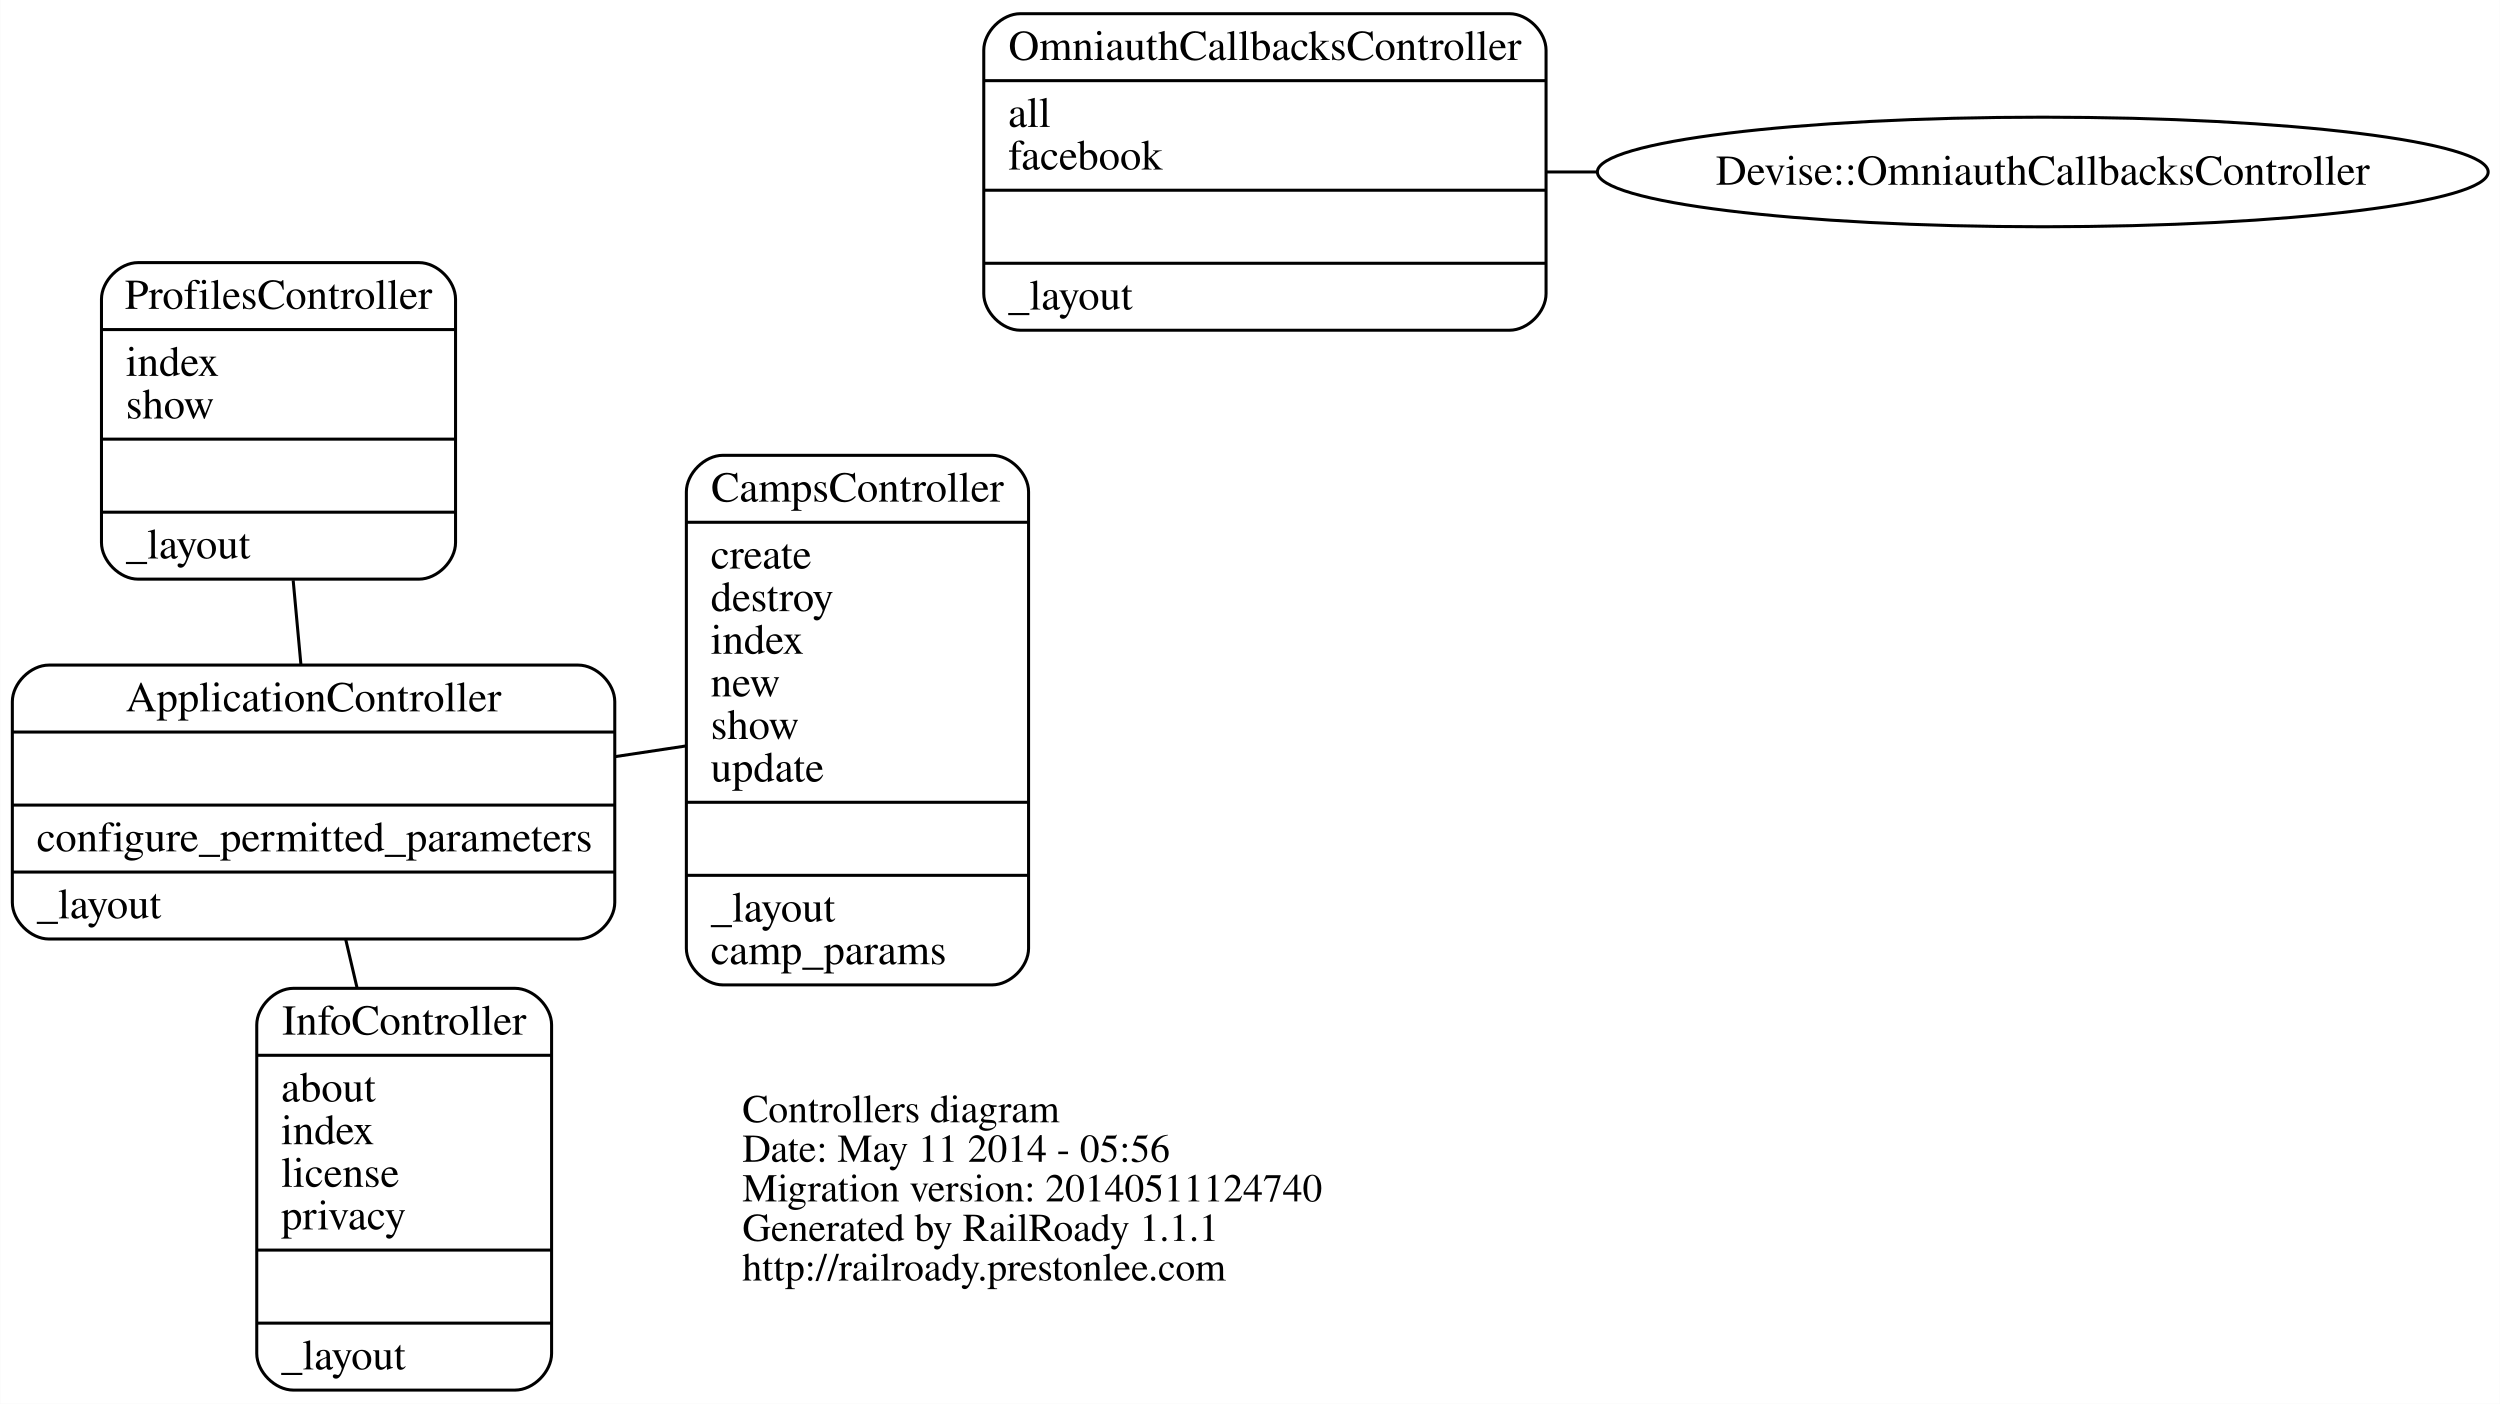
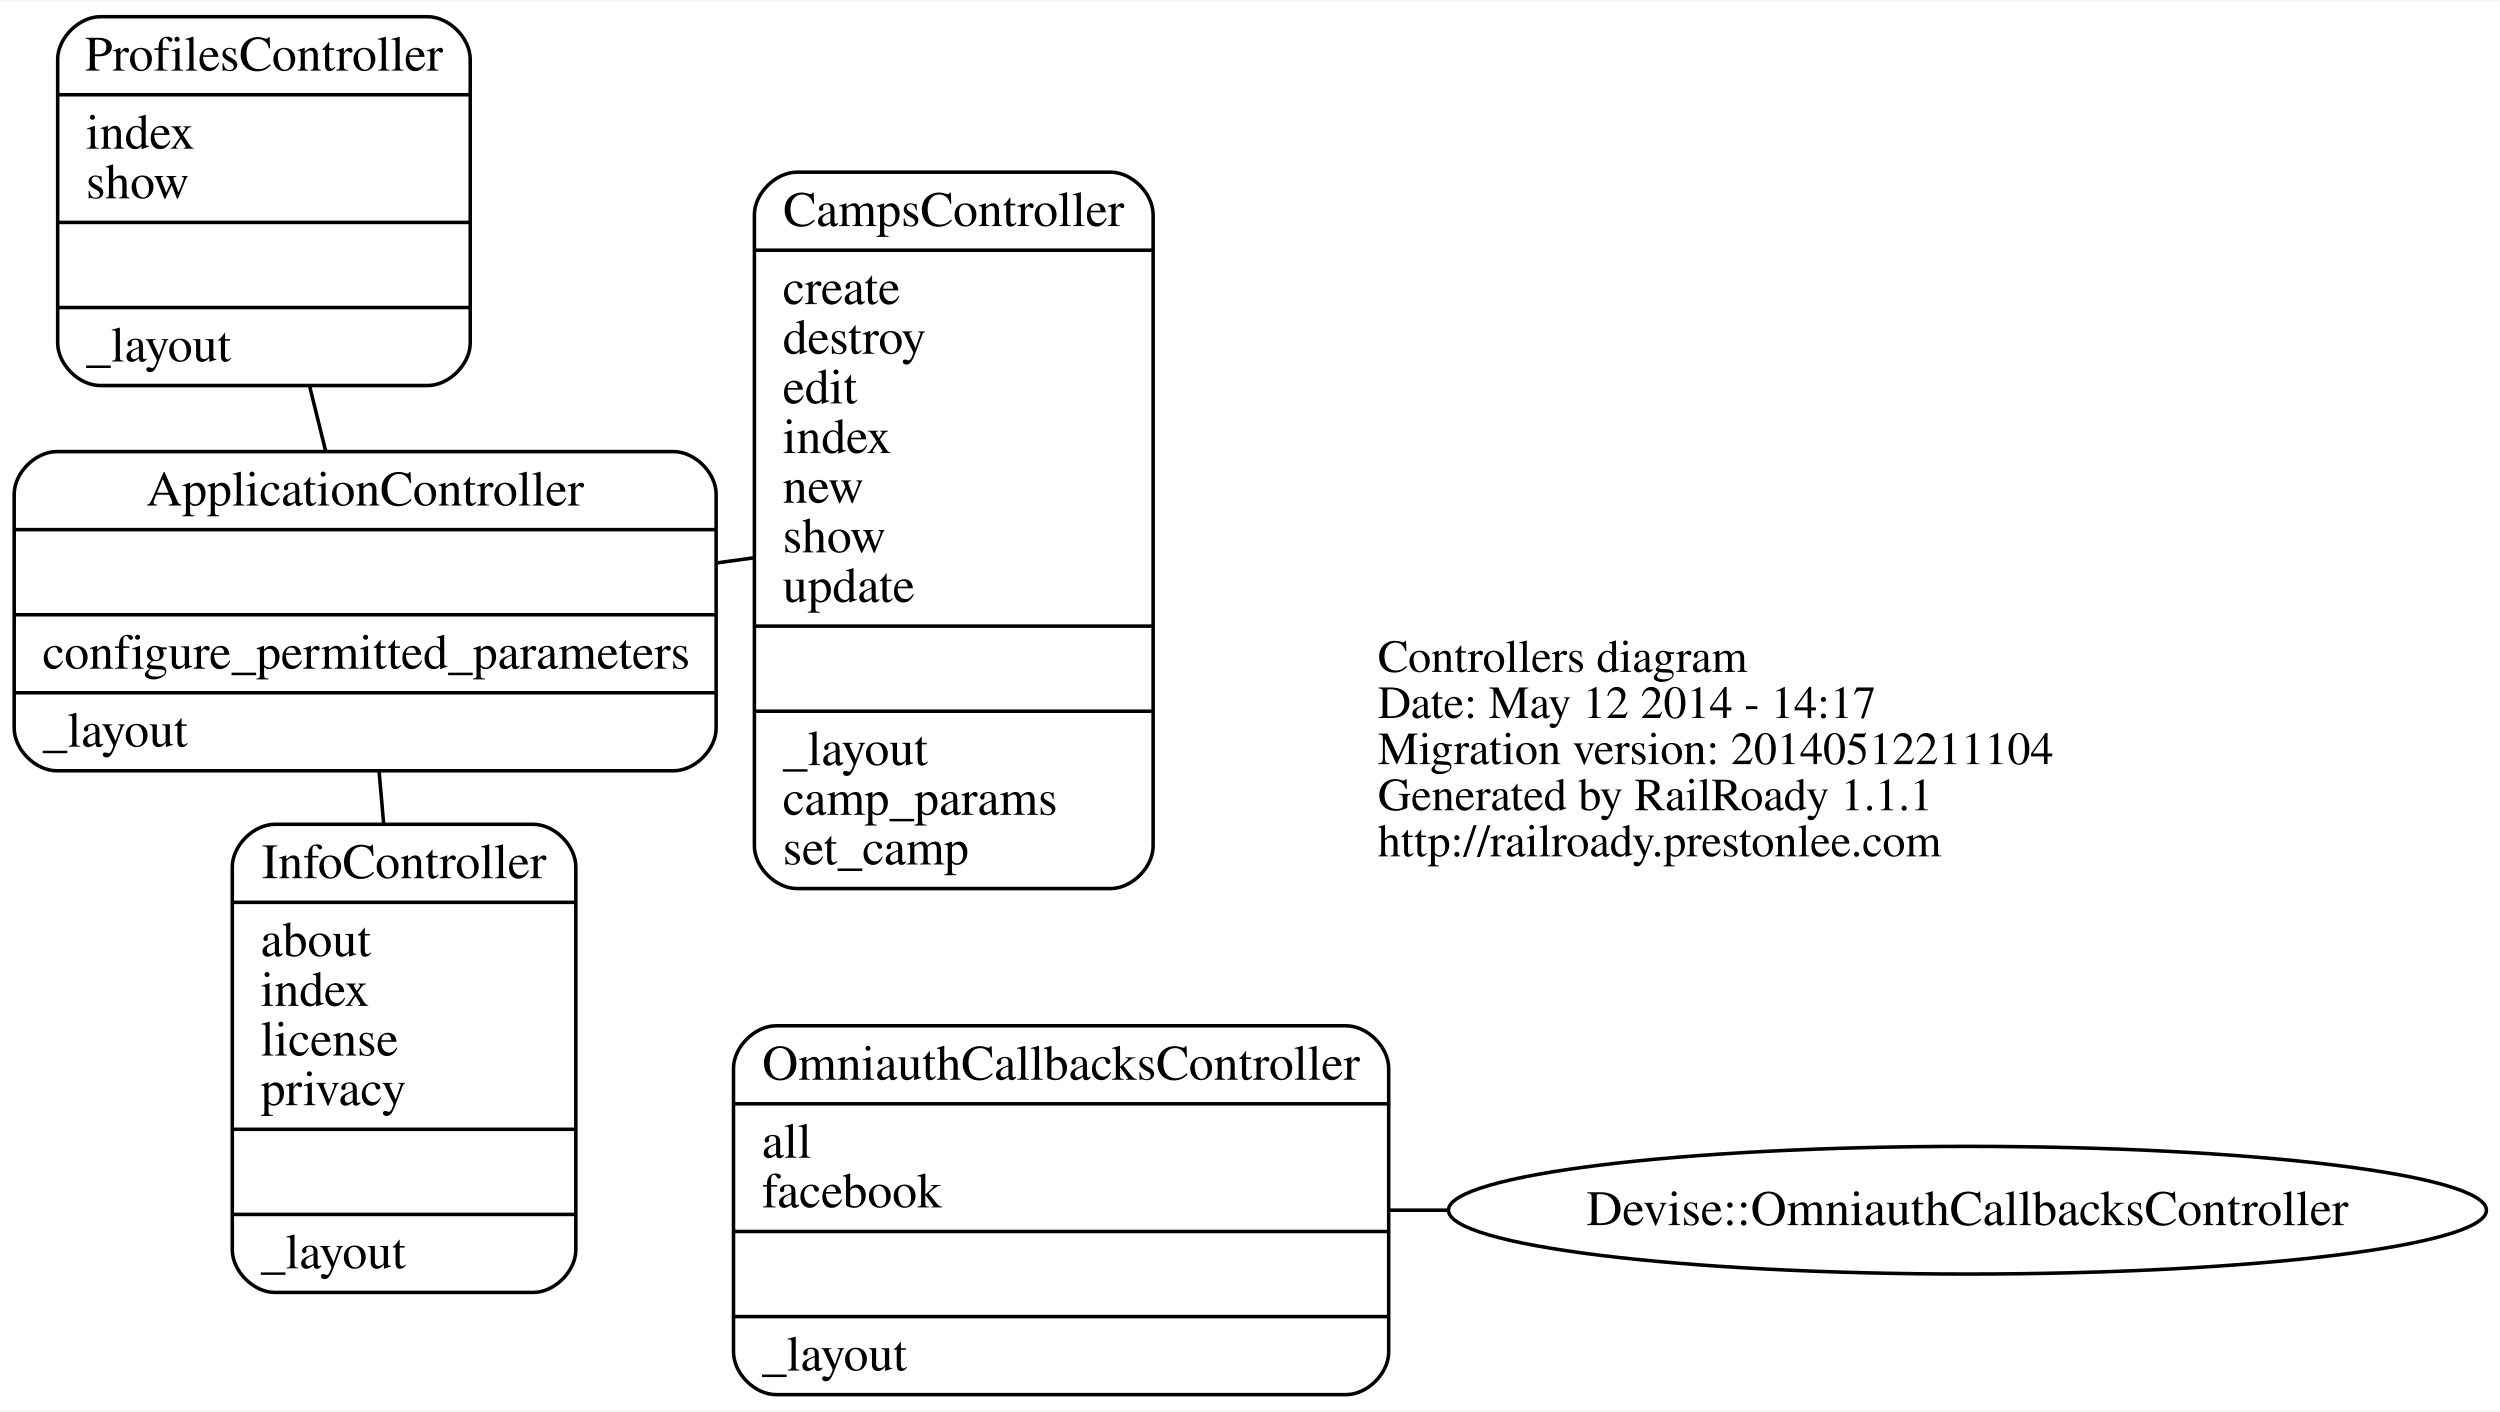
- <svg xmlns="http://www.w3.org/2000/svg" width="821pt" height="461pt" viewBox="0.00 0.00 821.28 461.22">
-   <g id="graph0" class="graph" transform="scale(1 1) rotate(0) translate(178.06 253.82)">
-     <polygon fill="white" stroke="none" points="-178.06,207.404 -178.06,-253.82 643.22,-253.82 643.22,207.404 -178.06,207.404" />
+ <svg xmlns="http://www.w3.org/2000/svg" width="705pt" height="398pt" viewBox="0.00 0.00 704.94 397.54">
+   <g id="graph0" class="graph" transform="scale(1 1) rotate(0) translate(177.725 190.355)">
+     <polygon fill="white" stroke="none" points="-177.725,207.18 -177.725,-190.355 527.22,-190.355 527.22,207.18 -177.725,207.18" />
    <g id="node1" class="node">
-       <text text-anchor="start" x="65.788" y="114.9" font-family="Times,serif" font-size="13.00">Controllers diagram</text>
-       <text text-anchor="start" x="65.788" y="127.9" font-family="Times,serif" font-size="13.00">Date: May 11 2014 - 05:56</text>
-       <text text-anchor="start" x="65.788" y="140.9" font-family="Times,serif" font-size="13.00">Migration version: 20140511124740</text>
-       <text text-anchor="start" x="65.788" y="153.9" font-family="Times,serif" font-size="13.00">Generated by RailRoady 1.1.1</text>
-       <text text-anchor="start" x="65.788" y="166.9" font-family="Times,serif" font-size="13.00">http://railroady.prestonlee.com</text>
+       <text text-anchor="start" x="210.788" y="-1.1" font-family="Times,serif" font-size="13.00">Controllers diagram</text>
+       <text text-anchor="start" x="210.788" y="11.9" font-family="Times,serif" font-size="13.00">Date: May 12 2014 - 14:17</text>
+       <text text-anchor="start" x="210.788" y="24.9" font-family="Times,serif" font-size="13.00">Migration version: 20140512211104</text>
+       <text text-anchor="start" x="210.788" y="37.9" font-family="Times,serif" font-size="13.00">Generated by RailRoady 1.1.1</text>
+       <text text-anchor="start" x="210.788" y="50.9" font-family="Times,serif" font-size="13.00">http://railroady.prestonlee.com</text>
    </g>
    <g id="node2" class="node">
-       <path fill="none" stroke="black" d="M-162.06,54.698C-162.06,54.698 11.871,54.698 11.871,54.698 17.871,54.698 23.871,48.698 23.871,42.698 23.871,42.698 23.871,-23.302 23.871,-23.302 23.871,-29.302 17.871,-35.302 11.871,-35.302 11.871,-35.302 -162.06,-35.302 -162.06,-35.302 -168.06,-35.302 -174.06,-29.302 -174.06,-23.302 -174.06,-23.302 -174.06,42.698 -174.06,42.698 -174.06,48.698 -168.06,54.698 -162.06,54.698" />
-       <text text-anchor="middle" x="-75.095" y="-20.102" font-family="Times,serif" font-size="14.00">ApplicationController</text>
-       <polyline fill="none" stroke="black" points="-174.06,-13.302 23.871,-13.302 " />
-       <polyline fill="none" stroke="black" points="-174.06,10.698 23.871,10.698 " />
-       <text text-anchor="start" x="-166.06" y="25.898" font-family="Times,serif" font-size="14.00">configure_permitted_parameters</text>
-       <polyline fill="none" stroke="black" points="-174.06,32.698 23.871,32.698 " />
-       <text text-anchor="start" x="-166.06" y="47.898" font-family="Times,serif" font-size="14.00">_layout</text>
+       <path fill="none" stroke="black" d="M-161.725,26.773C-161.725,26.773 12.207,26.773 12.207,26.773 18.207,26.773 24.207,20.773 24.207,14.773 24.207,14.773 24.207,-51.227 24.207,-51.227 24.207,-57.227 18.207,-63.227 12.207,-63.227 12.207,-63.227 -161.725,-63.227 -161.725,-63.227 -167.725,-63.227 -173.725,-57.227 -173.725,-51.227 -173.725,-51.227 -173.725,14.773 -173.725,14.773 -173.725,20.773 -167.725,26.773 -161.725,26.773" />
+       <text text-anchor="middle" x="-74.759" y="-48.027" font-family="Times,serif" font-size="14.00">ApplicationController</text>
+       <polyline fill="none" stroke="black" points="-173.725,-41.227 24.207,-41.227 " />
+       <polyline fill="none" stroke="black" points="-173.725,-17.227 24.207,-17.227 " />
+       <text text-anchor="start" x="-165.725" y="-2.027" font-family="Times,serif" font-size="14.00">configure_permitted_parameters</text>
+       <polyline fill="none" stroke="black" points="-173.725,4.773 24.207,4.773 " />
+       <text text-anchor="start" x="-165.725" y="19.973" font-family="Times,serif" font-size="14.00">_layout</text>
    </g>
    <g id="node3" class="node">
-       <path fill="none" stroke="black" d="M59.393,69.776C59.393,69.776 147.827,69.776 147.827,69.776 153.827,69.776 159.827,63.776 159.827,57.776 159.827,57.776 159.827,-92.224 159.827,-92.224 159.827,-98.224 153.827,-104.224 147.827,-104.224 147.827,-104.224 59.393,-104.224 59.393,-104.224 53.393,-104.224 47.393,-98.224 47.393,-92.224 47.393,-92.224 47.393,57.776 47.393,57.776 47.393,63.776 53.393,69.776 59.393,69.776" />
-       <text text-anchor="middle" x="103.61" y="-89.024" font-family="Times,serif" font-size="14.00">CampsController</text>
-       <polyline fill="none" stroke="black" points="47.393,-82.224 159.827,-82.224 " />
-       <text text-anchor="start" x="55.393" y="-67.024" font-family="Times,serif" font-size="14.00">create</text>
-       <text text-anchor="start" x="55.393" y="-53.024" font-family="Times,serif" font-size="14.00">destroy</text>
-       <text text-anchor="start" x="55.393" y="-39.024" font-family="Times,serif" font-size="14.00">index</text>
-       <text text-anchor="start" x="55.393" y="-25.024" font-family="Times,serif" font-size="14.00">new</text>
-       <text text-anchor="start" x="55.393" y="-11.024" font-family="Times,serif" font-size="14.00">show</text>
-       <text text-anchor="start" x="55.393" y="2.976" font-family="Times,serif" font-size="14.00">update</text>
-       <polyline fill="none" stroke="black" points="47.393,9.776 159.827,9.776 " />
-       <polyline fill="none" stroke="black" points="47.393,33.776 159.827,33.776 " />
-       <text text-anchor="start" x="55.393" y="48.976" font-family="Times,serif" font-size="14.00">_layout</text>
-       <text text-anchor="start" x="55.393" y="62.976" font-family="Times,serif" font-size="14.00">camp_params</text>
+       <path fill="none" stroke="black" d="M46.995,59.982C46.995,59.982 135.43,59.982 135.43,59.982 141.43,59.982 147.43,53.982 147.43,47.982 147.43,47.982 147.43,-130.018 147.43,-130.018 147.43,-136.018 141.43,-142.018 135.43,-142.018 135.43,-142.018 46.995,-142.018 46.995,-142.018 40.995,-142.018 34.995,-136.018 34.995,-130.018 34.995,-130.018 34.995,47.982 34.995,47.982 34.995,53.982 40.995,59.982 46.995,59.982" />
+       <text text-anchor="middle" x="91.213" y="-126.818" font-family="Times,serif" font-size="14.00">CampsController</text>
+       <polyline fill="none" stroke="black" points="34.995,-120.018 147.43,-120.018 " />
+       <text text-anchor="start" x="42.995" y="-104.818" font-family="Times,serif" font-size="14.00">create</text>
+       <text text-anchor="start" x="42.995" y="-90.818" font-family="Times,serif" font-size="14.00">destroy</text>
+       <text text-anchor="start" x="42.995" y="-76.818" font-family="Times,serif" font-size="14.00">edit</text>
+       <text text-anchor="start" x="42.995" y="-62.818" font-family="Times,serif" font-size="14.00">index</text>
+       <text text-anchor="start" x="42.995" y="-48.818" font-family="Times,serif" font-size="14.00">new</text>
+       <text text-anchor="start" x="42.995" y="-34.818" font-family="Times,serif" font-size="14.00">show</text>
+       <text text-anchor="start" x="42.995" y="-20.818" font-family="Times,serif" font-size="14.00">update</text>
+       <polyline fill="none" stroke="black" points="34.995,-14.018 147.43,-14.018 " />
+       <polyline fill="none" stroke="black" points="34.995,9.982 147.43,9.982 " />
+       <text text-anchor="start" x="42.995" y="25.182" font-family="Times,serif" font-size="14.00">_layout</text>
+       <text text-anchor="start" x="42.995" y="39.182" font-family="Times,serif" font-size="14.00">camp_params</text>
+       <text text-anchor="start" x="42.995" y="53.182" font-family="Times,serif" font-size="14.00">set_camp</text>
    </g>
    <g id="edge1" class="edge">
-       <path fill="none" stroke="black" d="M23.927,-5.22C31.818,-6.409 39.608,-7.582 47.047,-8.703" />
+       <path fill="none" stroke="black" d="M24.662,-31.88C28.114,-32.353 31.526,-32.822 34.874,-33.282" />
    </g>
    <g id="node4" class="node">
-       <path fill="none" stroke="black" d="M-81.758,202.904C-81.758,202.904 -8.889,202.904 -8.889,202.904 -2.889,202.904 3.111,196.904 3.111,190.904 3.111,190.904 3.111,82.904 3.111,82.904 3.111,76.904 -2.889,70.904 -8.889,70.904 -8.889,70.904 -81.758,70.904 -81.758,70.904 -87.758,70.904 -93.758,76.904 -93.758,82.904 -93.758,82.904 -93.758,190.904 -93.758,190.904 -93.758,196.904 -87.758,202.904 -81.758,202.904" />
-       <text text-anchor="middle" x="-45.323" y="86.105" font-family="Times,serif" font-size="14.00">InfoController</text>
-       <polyline fill="none" stroke="black" points="-93.758,92.904 3.111,92.904 " />
-       <text text-anchor="start" x="-85.758" y="108.104" font-family="Times,serif" font-size="14.00">about</text>
-       <text text-anchor="start" x="-85.758" y="122.104" font-family="Times,serif" font-size="14.00">index</text>
-       <text text-anchor="start" x="-85.758" y="136.104" font-family="Times,serif" font-size="14.00">license</text>
-       <text text-anchor="start" x="-85.758" y="150.104" font-family="Times,serif" font-size="14.00">privacy</text>
-       <polyline fill="none" stroke="black" points="-93.758,156.904 3.111,156.904 " />
-       <polyline fill="none" stroke="black" points="-93.758,180.904 3.111,180.904 " />
-       <text text-anchor="start" x="-85.758" y="196.104" font-family="Times,serif" font-size="14.00">_layout</text>
+       <path fill="none" stroke="black" d="M-100.224,173.869C-100.224,173.869 -27.355,173.869 -27.355,173.869 -21.355,173.869 -15.355,167.869 -15.355,161.869 -15.355,161.869 -15.355,53.87 -15.355,53.87 -15.355,47.87 -21.355,41.87 -27.355,41.87 -27.355,41.87 -100.224,41.87 -100.224,41.87 -106.224,41.87 -112.224,47.87 -112.224,53.87 -112.224,53.87 -112.224,161.869 -112.224,161.869 -112.224,167.869 -106.224,173.869 -100.224,173.869" />
+       <text text-anchor="middle" x="-63.789" y="57.069" font-family="Times,serif" font-size="14.00">InfoController</text>
+       <polyline fill="none" stroke="black" points="-112.224,63.87 -15.355,63.87 " />
+       <text text-anchor="start" x="-104.224" y="79.07" font-family="Times,serif" font-size="14.00">about</text>
+       <text text-anchor="start" x="-104.224" y="93.07" font-family="Times,serif" font-size="14.00">index</text>
+       <text text-anchor="start" x="-104.224" y="107.069" font-family="Times,serif" font-size="14.00">license</text>
+       <text text-anchor="start" x="-104.224" y="121.069" font-family="Times,serif" font-size="14.00">privacy</text>
+       <polyline fill="none" stroke="black" points="-112.224,127.869 -15.355,127.869 " />
+       <polyline fill="none" stroke="black" points="-112.224,151.869 -15.355,151.869 " />
+       <text text-anchor="start" x="-104.224" y="167.069" font-family="Times,serif" font-size="14.00">_layout</text>
    </g>
    <g id="edge2" class="edge">
-       <path fill="none" stroke="black" d="M-64.514,54.904C-63.311,60.046 -62.067,65.363 -60.816,70.705" />
+       <path fill="none" stroke="black" d="M-70.829,26.94C-70.411,31.746 -69.98,36.702 -69.547,41.685" />
    </g>
    <g id="node6" class="node">
-       <path fill="none" stroke="black" d="M-132.775,-63.538C-132.775,-63.538 -40.444,-63.538 -40.444,-63.538 -34.444,-63.538 -28.444,-69.537 -28.444,-75.537 -28.444,-75.537 -28.444,-155.537 -28.444,-155.537 -28.444,-161.537 -34.444,-167.537 -40.444,-167.537 -40.444,-167.537 -132.775,-167.537 -132.775,-167.537 -138.775,-167.537 -144.775,-161.537 -144.775,-155.537 -144.775,-155.537 -144.775,-75.537 -144.775,-75.537 -144.775,-69.537 -138.775,-63.538 -132.775,-63.538" />
-       <text text-anchor="middle" x="-86.609" y="-152.337" font-family="Times,serif" font-size="14.00">ProfilesController</text>
-       <polyline fill="none" stroke="black" points="-144.775,-145.537 -28.444,-145.537 " />
-       <text text-anchor="start" x="-136.775" y="-130.337" font-family="Times,serif" font-size="14.00">index</text>
-       <text text-anchor="start" x="-136.775" y="-116.337" font-family="Times,serif" font-size="14.00">show</text>
-       <polyline fill="none" stroke="black" points="-144.775,-109.537 -28.444,-109.537 " />
-       <polyline fill="none" stroke="black" points="-144.775,-85.537 -28.444,-85.537 " />
-       <text text-anchor="start" x="-136.775" y="-70.338" font-family="Times,serif" font-size="14.00">_layout</text>
+       <path fill="none" stroke="black" d="M-149.463,-81.855C-149.463,-81.855 -57.132,-81.855 -57.132,-81.855 -51.132,-81.855 -45.132,-87.855 -45.132,-93.855 -45.132,-93.855 -45.132,-173.855 -45.132,-173.855 -45.132,-179.855 -51.132,-185.855 -57.132,-185.855 -57.132,-185.855 -149.463,-185.855 -149.463,-185.855 -155.463,-185.855 -161.463,-179.855 -161.463,-173.855 -161.463,-173.855 -161.463,-93.855 -161.463,-93.855 -161.463,-87.855 -155.463,-81.855 -149.463,-81.855" />
+       <text text-anchor="middle" x="-103.297" y="-170.655" font-family="Times,serif" font-size="14.00">ProfilesController</text>
+       <polyline fill="none" stroke="black" points="-161.463,-163.855 -45.132,-163.855 " />
+       <text text-anchor="start" x="-153.463" y="-148.655" font-family="Times,serif" font-size="14.00">index</text>
+       <text text-anchor="start" x="-153.463" y="-134.655" font-family="Times,serif" font-size="14.00">show</text>
+       <polyline fill="none" stroke="black" points="-161.463,-127.855 -45.132,-127.855 " />
+       <polyline fill="none" stroke="black" points="-161.463,-103.855 -45.132,-103.855 " />
+       <text text-anchor="start" x="-153.463" y="-88.655" font-family="Times,serif" font-size="14.00">_layout</text>
    </g>
    <g id="edge4" class="edge">
-       <path fill="none" stroke="black" d="M-79.252,-35.515C-80.076,-44.483 -80.948,-53.968 -81.793,-63.152" />
+       <path fill="none" stroke="black" d="M-85.874,-63.263C-87.376,-69.351 -88.928,-75.637 -90.457,-81.834" />
    </g>
    <g id="node5" class="node">
-       <path fill="none" stroke="black" d="M157.106,-145.32C157.106,-145.32 317.851,-145.32 317.851,-145.32 323.851,-145.32 329.851,-151.32 329.851,-157.32 329.851,-157.32 329.851,-237.32 329.851,-237.32 329.851,-243.32 323.851,-249.32 317.851,-249.32 317.851,-249.32 157.106,-249.32 157.106,-249.32 151.106,-249.32 145.106,-243.32 145.106,-237.32 145.106,-237.32 145.106,-157.32 145.106,-157.32 145.106,-151.32 151.106,-145.32 157.106,-145.32" />
-       <text text-anchor="middle" x="237.478" y="-234.12" font-family="Times,serif" font-size="14.00">OmniauthCallbacksController</text>
-       <polyline fill="none" stroke="black" points="145.106,-227.32 329.851,-227.32 " />
-       <text text-anchor="start" x="153.106" y="-212.12" font-family="Times,serif" font-size="14.00">all</text>
-       <text text-anchor="start" x="153.106" y="-198.12" font-family="Times,serif" font-size="14.00">facebook</text>
-       <polyline fill="none" stroke="black" points="145.106,-191.32 329.851,-191.32 " />
-       <polyline fill="none" stroke="black" points="145.106,-167.32 329.851,-167.32 " />
-       <text text-anchor="start" x="153.106" y="-152.12" font-family="Times,serif" font-size="14.00">_layout</text>
+       <path fill="none" stroke="black" d="M41.106,202.68C41.106,202.68 201.851,202.68 201.851,202.68 207.851,202.68 213.851,196.68 213.851,190.68 213.851,190.68 213.851,110.68 213.851,110.68 213.851,104.68 207.851,98.68 201.851,98.68 201.851,98.68 41.106,98.68 41.106,98.68 35.106,98.68 29.106,104.68 29.106,110.68 29.106,110.68 29.106,190.68 29.106,190.68 29.106,196.68 35.106,202.68 41.106,202.68" />
+       <text text-anchor="middle" x="121.478" y="113.88" font-family="Times,serif" font-size="14.00">OmniauthCallbacksController</text>
+       <polyline fill="none" stroke="black" points="29.106,120.68 213.851,120.68 " />
+       <text text-anchor="start" x="37.106" y="135.88" font-family="Times,serif" font-size="14.00">all</text>
+       <text text-anchor="start" x="37.106" y="149.88" font-family="Times,serif" font-size="14.00">facebook</text>
+       <polyline fill="none" stroke="black" points="29.106,156.68 213.851,156.68 " />
+       <polyline fill="none" stroke="black" points="29.106,180.68 213.851,180.68 " />
+       <text text-anchor="start" x="37.106" y="195.88" font-family="Times,serif" font-size="14.00">_layout</text>
    </g>
    <g id="node7" class="node">
-       <ellipse fill="none" stroke="black" cx="493.05" cy="-197.319" rx="146.34" ry="18" />
-       <text text-anchor="middle" x="493.05" y="-193.119" font-family="Times,serif" font-size="14.00">Devise::OmniauthCallbacksController</text>
+       <ellipse fill="none" stroke="black" cx="377.05" cy="150.681" rx="146.34" ry="18" />
+       <text text-anchor="middle" x="377.05" y="154.881" font-family="Times,serif" font-size="14.00">Devise::OmniauthCallbacksController</text>
    </g>
    <g id="edge3" class="edge">
-       <path fill="none" stroke="black" d="M346.605,-197.32C341.028,-197.32 335.5,-197.32 330.065,-197.32" />
+       <path fill="none" stroke="black" d="M230.605,150.68C225.028,150.68 219.5,150.68 214.065,150.68" />
    </g>
  </g>
</svg>
